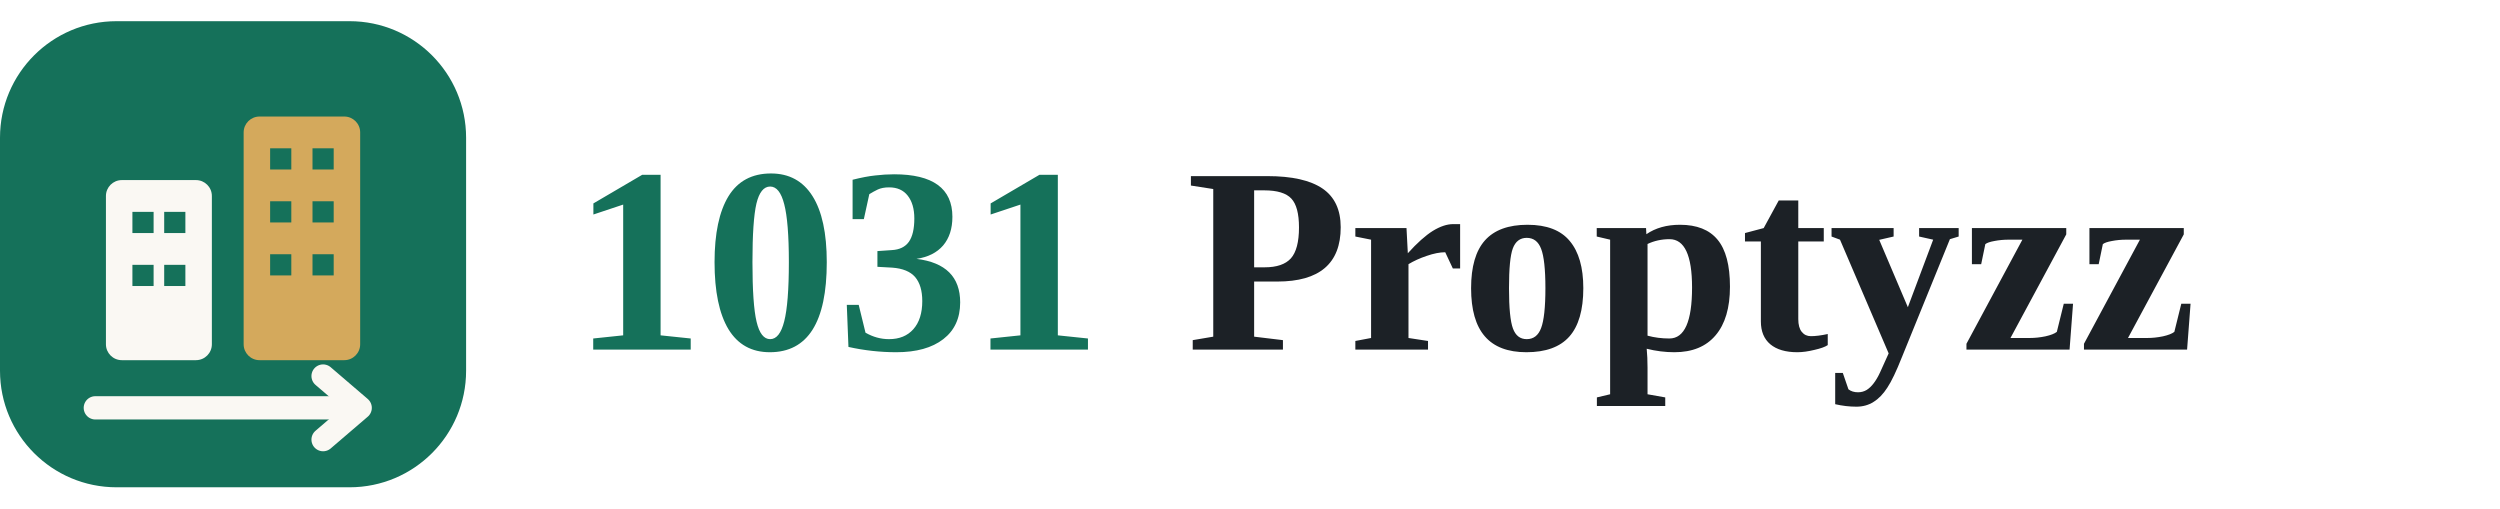
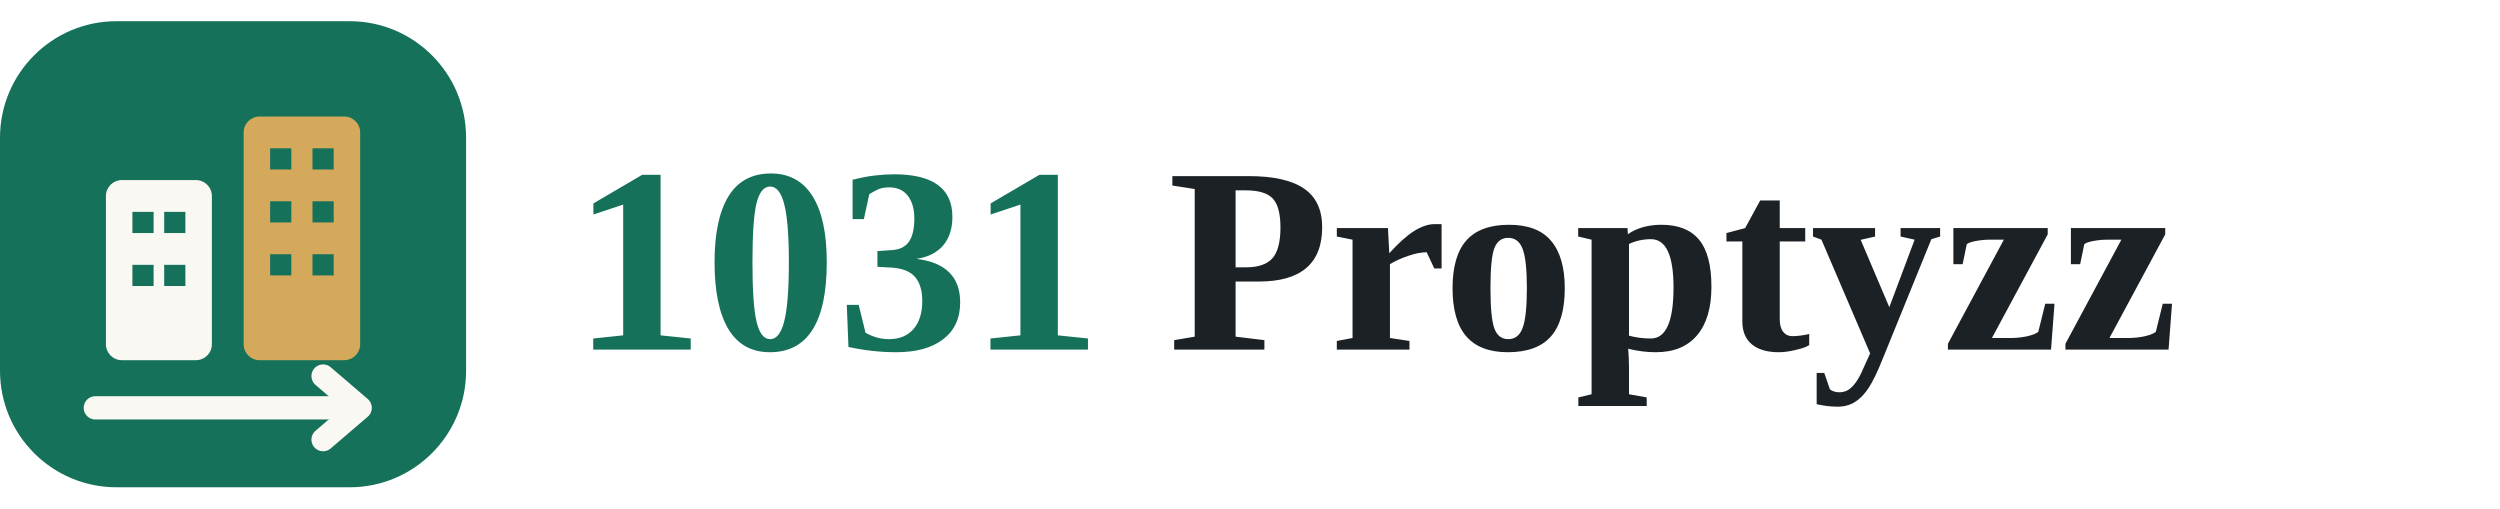
<svg xmlns="http://www.w3.org/2000/svg" viewBox="0 0 236 48" role="img" aria-label="1031 Proptyzz">
  <rect x="0" y="2" width="44" height="44" rx="11" fill="#15715a" />
  <rect x="10" y="17" width="10" height="17" rx="1.5" fill="#faf8f3" />
  <rect x="23" y="11" width="11" height="23" rx="1.5" fill="#d4a95c" />
  <g fill="#15715a">
    <rect x="12.5" y="20" width="2" height="2" />
    <rect x="15.5" y="20" width="2" height="2" />
    <rect x="12.5" y="25" width="2" height="2" />
    <rect x="15.5" y="25" width="2" height="2" />
    <rect x="25.5" y="14" width="2" height="2" />
    <rect x="29.5" y="14" width="2" height="2" />
    <rect x="25.5" y="19" width="2" height="2" />
    <rect x="29.5" y="19" width="2" height="2" />
    <rect x="25.5" y="24" width="2" height="2" />
    <rect x="29.5" y="24" width="2" height="2" />
  </g>
  <path d="M9 38.5h24.5" stroke="#faf8f3" stroke-width="2.2" stroke-linecap="round" />
  <path d="M30.5 35.5l3.5 3-3.5 3" fill="none" stroke="#faf8f3" stroke-width="2.2" stroke-linecap="round" stroke-linejoin="round" />
-   <text x="54" y="33" font-family="Newsreader, Georgia, 'Times New Roman', serif" font-size="25" font-weight="600" fill="#15715a">1031</text>
-   <text x="112" y="33" font-family="Newsreader, Georgia, 'Times New Roman', serif" font-size="25" font-weight="600" fill="#1c2126">Proptyzz</text>
+   <text x="54" y="33" font-family="Newsreader, Georgia, 'Times New Roman', serif" font-size="25" font-weight="600" fill="#1c2126">
+     <tspan fill="#15715a">1031</tspan> Proptyzz</text>
</svg>
